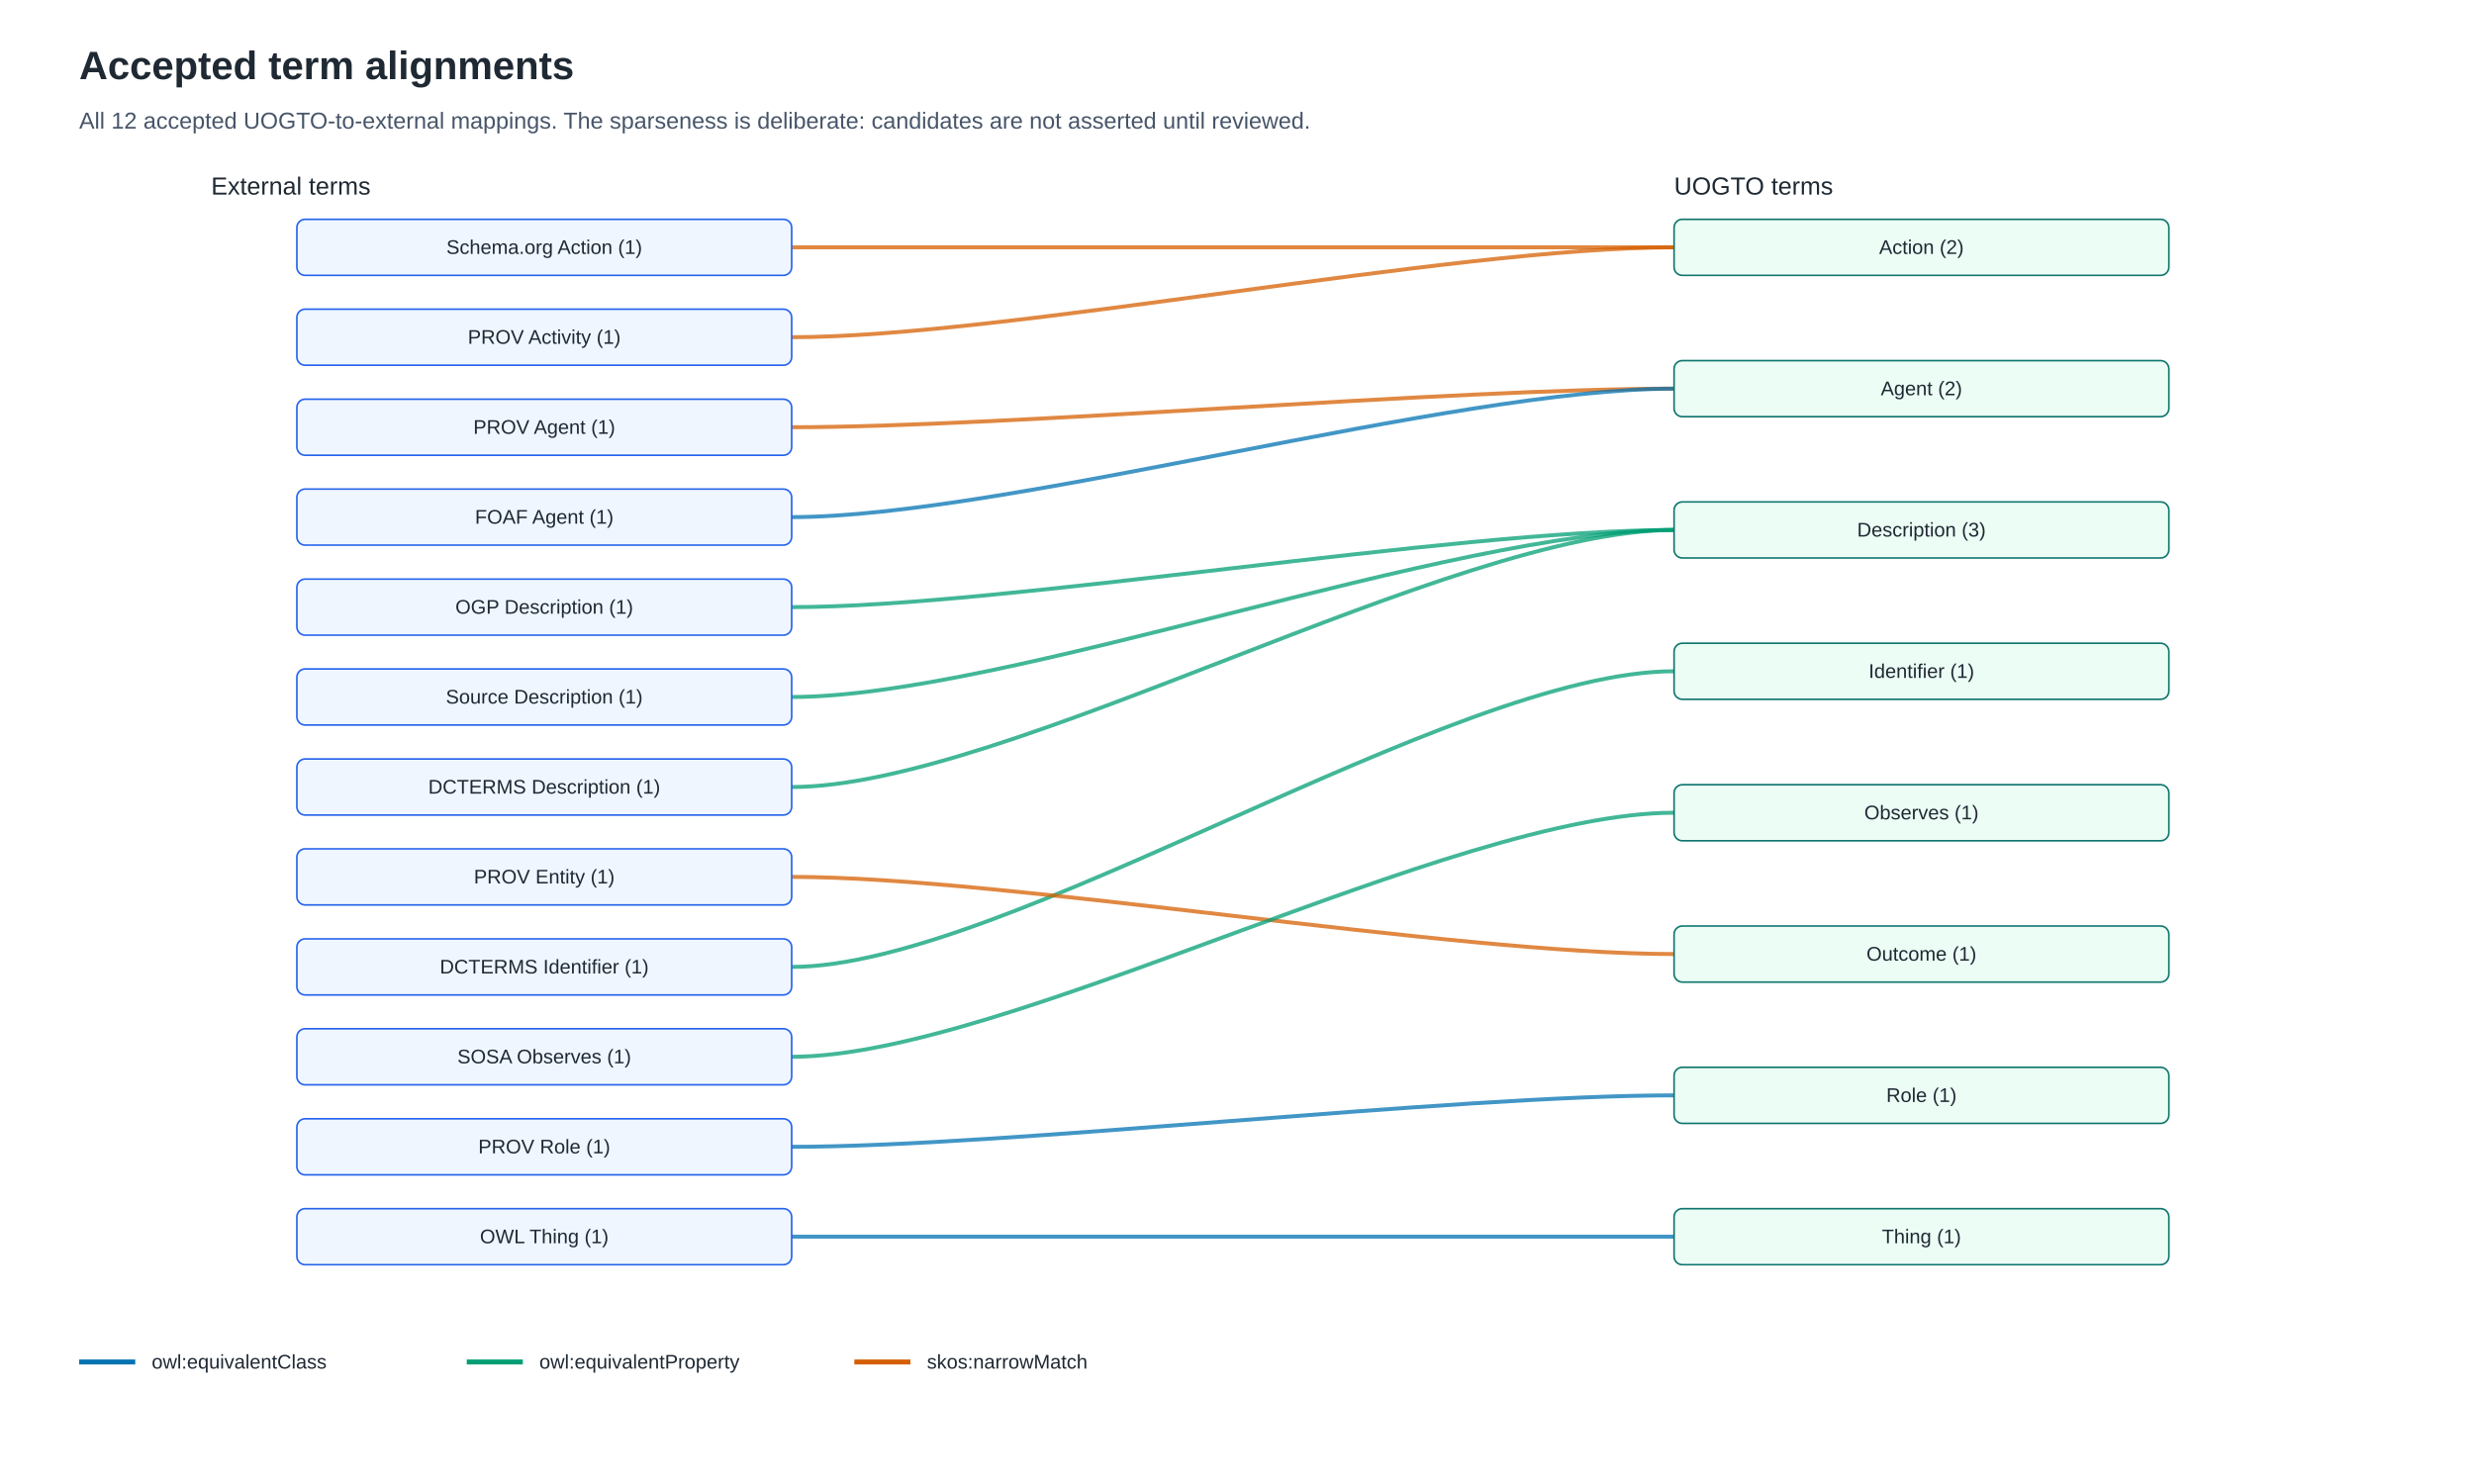
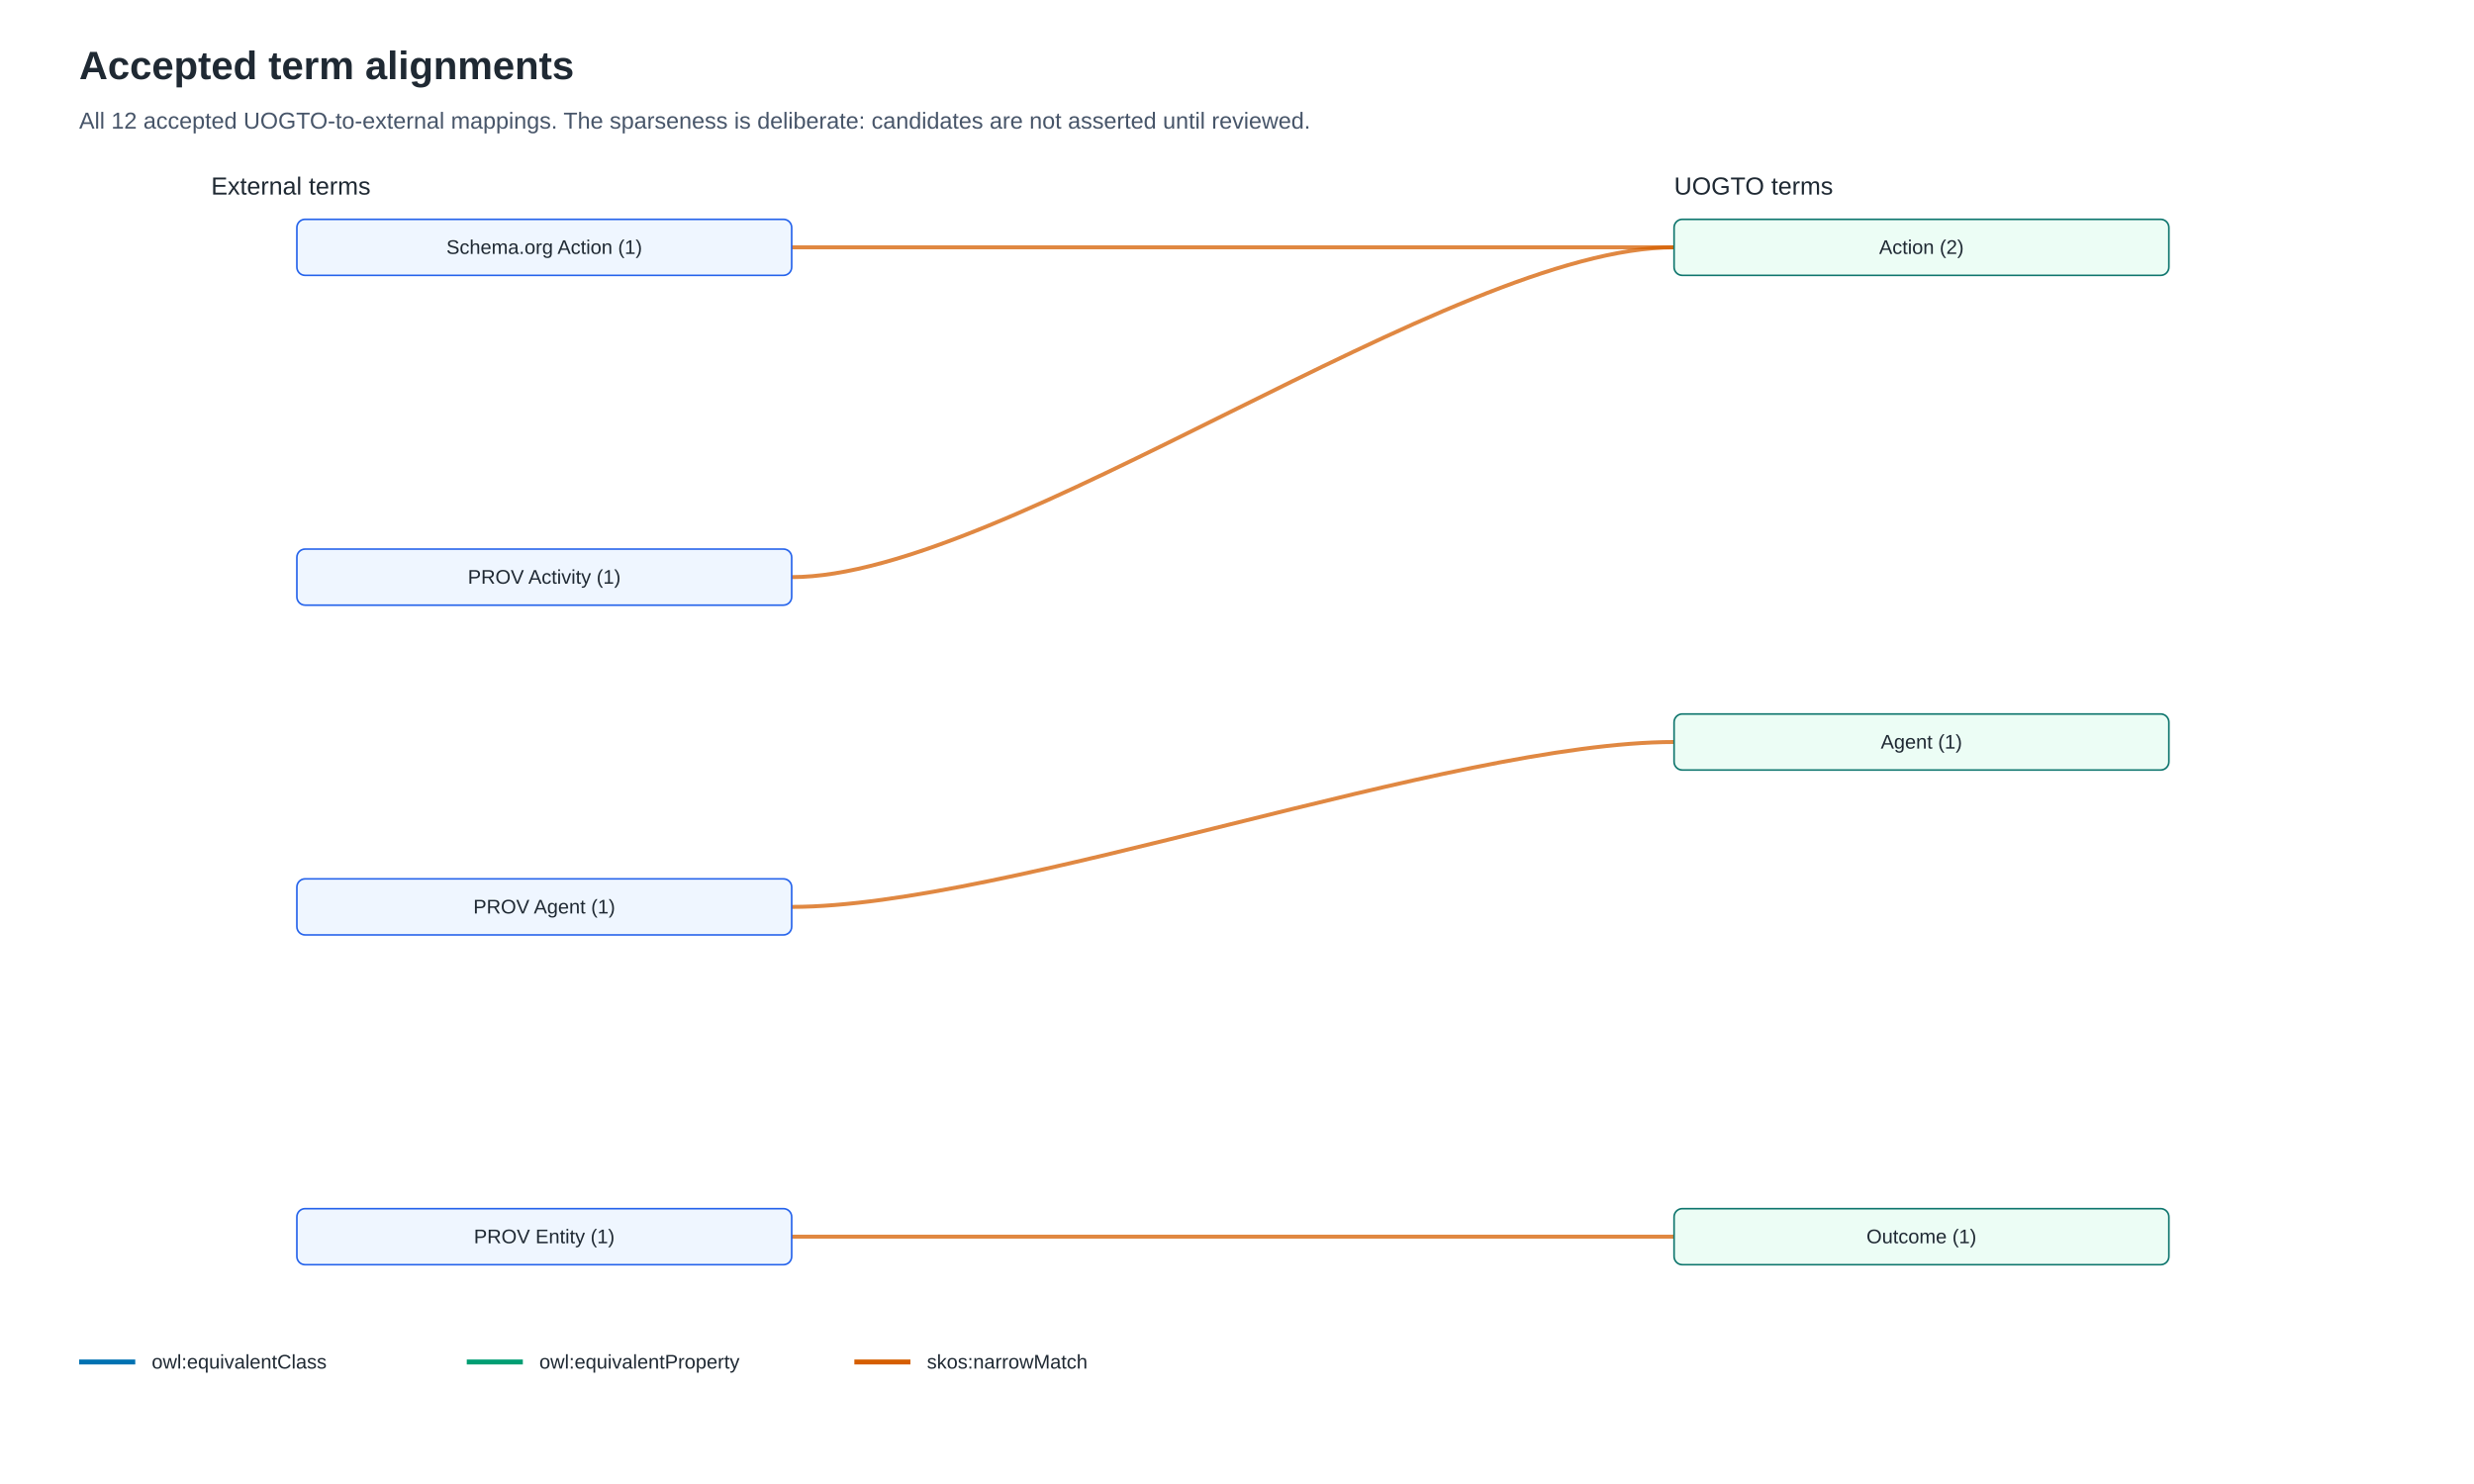
<svg xmlns="http://www.w3.org/2000/svg" width="1500" height="900" viewBox="0 0 1500 900" role="img" aria-labelledby="title desc">
  <style>text{font-family:Arial,Helvetica,sans-serif;fill:#1f2933}.tiny{font-size:12px}.small{font-size:14px}.label{font-size:15px}.title{font-size:24px;font-weight:700}.caption{font-size:14px;fill:#475569}.axis{stroke:#CBD5E1}.callout{font-size:14px;font-weight:700}.edgeLabel{font-size:12px;paint-order:stroke;stroke:#ffffff;stroke-width:5px;stroke-linejoin:round}</style>
  <rect width="100%" height="100%" fill="#ffffff" />
  <text class="title" x="48" y="48">Accepted term alignments</text>
  <text class="caption" x="48" y="78">All 12 accepted UOGTO-to-external mappings. The sparseness is deliberate: candidates are not asserted until reviewed.</text>
  <text class="label" x="128" y="118">External terms</text>
  <text class="label" x="1015" y="118">UOGTO terms</text>
-   <path d="M480.0,368.2 C610,368.2 880,321.4 1015.0,321.4" fill="none" stroke="#009E73" stroke-width="2.4" opacity="0.74" />
-   <path d="M480.0,477.3 C610,477.3 880,321.4 1015.0,321.4" fill="none" stroke="#009E73" stroke-width="2.4" opacity="0.74" />
-   <path d="M480.0,586.4 C610,586.4 880,407.1 1015.0,407.1" fill="none" stroke="#009E73" stroke-width="2.4" opacity="0.74" />
-   <path d="M480.0,750.0 C610,750.0 880,750.0 1015.0,750.0" fill="none" stroke="#0072B2" stroke-width="2.4" opacity="0.74" />
-   <path d="M480.0,204.5 C610,204.5 880,150.0 1015.0,150.0" fill="none" stroke="#D55E00" stroke-width="2.4" opacity="0.74" />
-   <path d="M480.0,259.1 C610,259.1 880,235.7 1015.0,235.7" fill="none" stroke="#D55E00" stroke-width="2.4" opacity="0.74" />
-   <path d="M480.0,531.8 C610,531.8 880,578.6 1015.0,578.6" fill="none" stroke="#D55E00" stroke-width="2.4" opacity="0.74" />
-   <path d="M480.0,695.5 C610,695.5 880,664.3 1015.0,664.3" fill="none" stroke="#0072B2" stroke-width="2.4" opacity="0.74" />
-   <path d="M480.0,640.9 C610,640.9 880,492.9 1015.0,492.9" fill="none" stroke="#009E73" stroke-width="2.4" opacity="0.74" />
-   <path d="M480.0,313.6 C610,313.6 880,235.7 1015.0,235.7" fill="none" stroke="#0072B2" stroke-width="2.4" opacity="0.74" />
-   <path d="M480.0,422.7 C610,422.7 880,321.4 1015.0,321.4" fill="none" stroke="#009E73" stroke-width="2.4" opacity="0.74" />
+   <path d="M480.0,350.0 C610,350.0 880,150.0 1015.0,150.0" fill="none" stroke="#D55E00" stroke-width="2.4" opacity="0.74" />
+   <path d="M480.0,550.0 C610,550.0 880,450.0 1015.0,450.0" fill="none" stroke="#D55E00" stroke-width="2.4" opacity="0.74" />
+   <path d="M480.0,750.0 C610,750.0 880,750.0 1015.0,750.0" fill="none" stroke="#D55E00" stroke-width="2.4" opacity="0.74" />
  <path d="M480.0,150.0 C610,150.0 880,150.0 1015.0,150.0" fill="none" stroke="#D55E00" stroke-width="2.4" opacity="0.74" />
  <rect x="180.0" y="133.0" width="300" height="34" fill="#EFF6FF" stroke="#2563EB" rx="5" />
  <text class="tiny" text-anchor="middle" x="330.0" y="154.0">Schema.org Action (1)</text>
-   <rect x="180.0" y="187.5" width="300" height="34" fill="#EFF6FF" stroke="#2563EB" rx="5" />
-   <text class="tiny" text-anchor="middle" x="330.0" y="208.5">PROV Activity (1)</text>
-   <rect x="180.0" y="242.1" width="300" height="34" fill="#EFF6FF" stroke="#2563EB" rx="5" />
-   <text class="tiny" text-anchor="middle" x="330.0" y="263.1">PROV Agent (1)</text>
-   <rect x="180.0" y="296.6" width="300" height="34" fill="#EFF6FF" stroke="#2563EB" rx="5" />
-   <text class="tiny" text-anchor="middle" x="330.0" y="317.6">FOAF Agent (1)</text>
-   <rect x="180.0" y="351.2" width="300" height="34" fill="#EFF6FF" stroke="#2563EB" rx="5" />
-   <text class="tiny" text-anchor="middle" x="330.0" y="372.2">OGP Description (1)</text>
-   <rect x="180.0" y="405.7" width="300" height="34" fill="#EFF6FF" stroke="#2563EB" rx="5" />
-   <text class="tiny" text-anchor="middle" x="330.0" y="426.7">Source Description (1)</text>
-   <rect x="180.0" y="460.3" width="300" height="34" fill="#EFF6FF" stroke="#2563EB" rx="5" />
-   <text class="tiny" text-anchor="middle" x="330.0" y="481.3">DCTERMS Description (1)</text>
-   <rect x="180.0" y="514.8" width="300" height="34" fill="#EFF6FF" stroke="#2563EB" rx="5" />
-   <text class="tiny" text-anchor="middle" x="330.0" y="535.8">PROV Entity (1)</text>
-   <rect x="180.0" y="569.4" width="300" height="34" fill="#EFF6FF" stroke="#2563EB" rx="5" />
-   <text class="tiny" text-anchor="middle" x="330.0" y="590.4">DCTERMS Identifier (1)</text>
-   <rect x="180.0" y="623.9" width="300" height="34" fill="#EFF6FF" stroke="#2563EB" rx="5" />
-   <text class="tiny" text-anchor="middle" x="330.0" y="644.9">SOSA Observes (1)</text>
-   <rect x="180.0" y="678.5" width="300" height="34" fill="#EFF6FF" stroke="#2563EB" rx="5" />
-   <text class="tiny" text-anchor="middle" x="330.0" y="699.5">PROV Role (1)</text>
+   <rect x="180.0" y="333.0" width="300" height="34" fill="#EFF6FF" stroke="#2563EB" rx="5" />
+   <text class="tiny" text-anchor="middle" x="330.0" y="354.0">PROV Activity (1)</text>
+   <rect x="180.0" y="533.0" width="300" height="34" fill="#EFF6FF" stroke="#2563EB" rx="5" />
+   <text class="tiny" text-anchor="middle" x="330.0" y="554.0">PROV Agent (1)</text>
  <rect x="180.0" y="733.0" width="300" height="34" fill="#EFF6FF" stroke="#2563EB" rx="5" />
-   <text class="tiny" text-anchor="middle" x="330.0" y="754.0">OWL Thing (1)</text>
+   <text class="tiny" text-anchor="middle" x="330.0" y="754.0">PROV Entity (1)</text>
  <rect x="1015.0" y="133.0" width="300" height="34" fill="#ECFDF5" stroke="#0F766E" rx="5" />
  <text class="tiny" text-anchor="middle" x="1165.0" y="154.0">Action (2)</text>
-   <rect x="1015.0" y="218.7" width="300" height="34" fill="#ECFDF5" stroke="#0F766E" rx="5" />
-   <text class="tiny" text-anchor="middle" x="1165.0" y="239.7">Agent (2)</text>
-   <rect x="1015.0" y="304.4" width="300" height="34" fill="#ECFDF5" stroke="#0F766E" rx="5" />
-   <text class="tiny" text-anchor="middle" x="1165.0" y="325.4">Description (3)</text>
-   <rect x="1015.0" y="390.1" width="300" height="34" fill="#ECFDF5" stroke="#0F766E" rx="5" />
-   <text class="tiny" text-anchor="middle" x="1165.0" y="411.1">Identifier (1)</text>
-   <rect x="1015.0" y="475.9" width="300" height="34" fill="#ECFDF5" stroke="#0F766E" rx="5" />
-   <text class="tiny" text-anchor="middle" x="1165.0" y="496.9">Observes (1)</text>
-   <rect x="1015.0" y="561.6" width="300" height="34" fill="#ECFDF5" stroke="#0F766E" rx="5" />
-   <text class="tiny" text-anchor="middle" x="1165.0" y="582.6">Outcome (1)</text>
-   <rect x="1015.0" y="647.3" width="300" height="34" fill="#ECFDF5" stroke="#0F766E" rx="5" />
-   <text class="tiny" text-anchor="middle" x="1165.0" y="668.3">Role (1)</text>
+   <rect x="1015.0" y="433.0" width="300" height="34" fill="#ECFDF5" stroke="#0F766E" rx="5" />
+   <text class="tiny" text-anchor="middle" x="1165.0" y="454.0">Agent (1)</text>
  <rect x="1015.0" y="733.0" width="300" height="34" fill="#ECFDF5" stroke="#0F766E" rx="5" />
-   <text class="tiny" text-anchor="middle" x="1165.0" y="754.0">Thing (1)</text>
+   <text class="tiny" text-anchor="middle" x="1165.0" y="754.0">Outcome (1)</text>
  <line x1="48" y1="826" x2="82" y2="826" stroke="#0072B2" stroke-width="3" />
  <text class="tiny" x="92" y="830">owl:equivalentClass</text>
  <line x1="283" y1="826" x2="317" y2="826" stroke="#009E73" stroke-width="3" />
  <text class="tiny" x="327" y="830">owl:equivalentProperty</text>
  <line x1="518" y1="826" x2="552" y2="826" stroke="#D55E00" stroke-width="3" />
  <text class="tiny" x="562" y="830">skos:narrowMatch</text>
</svg>
